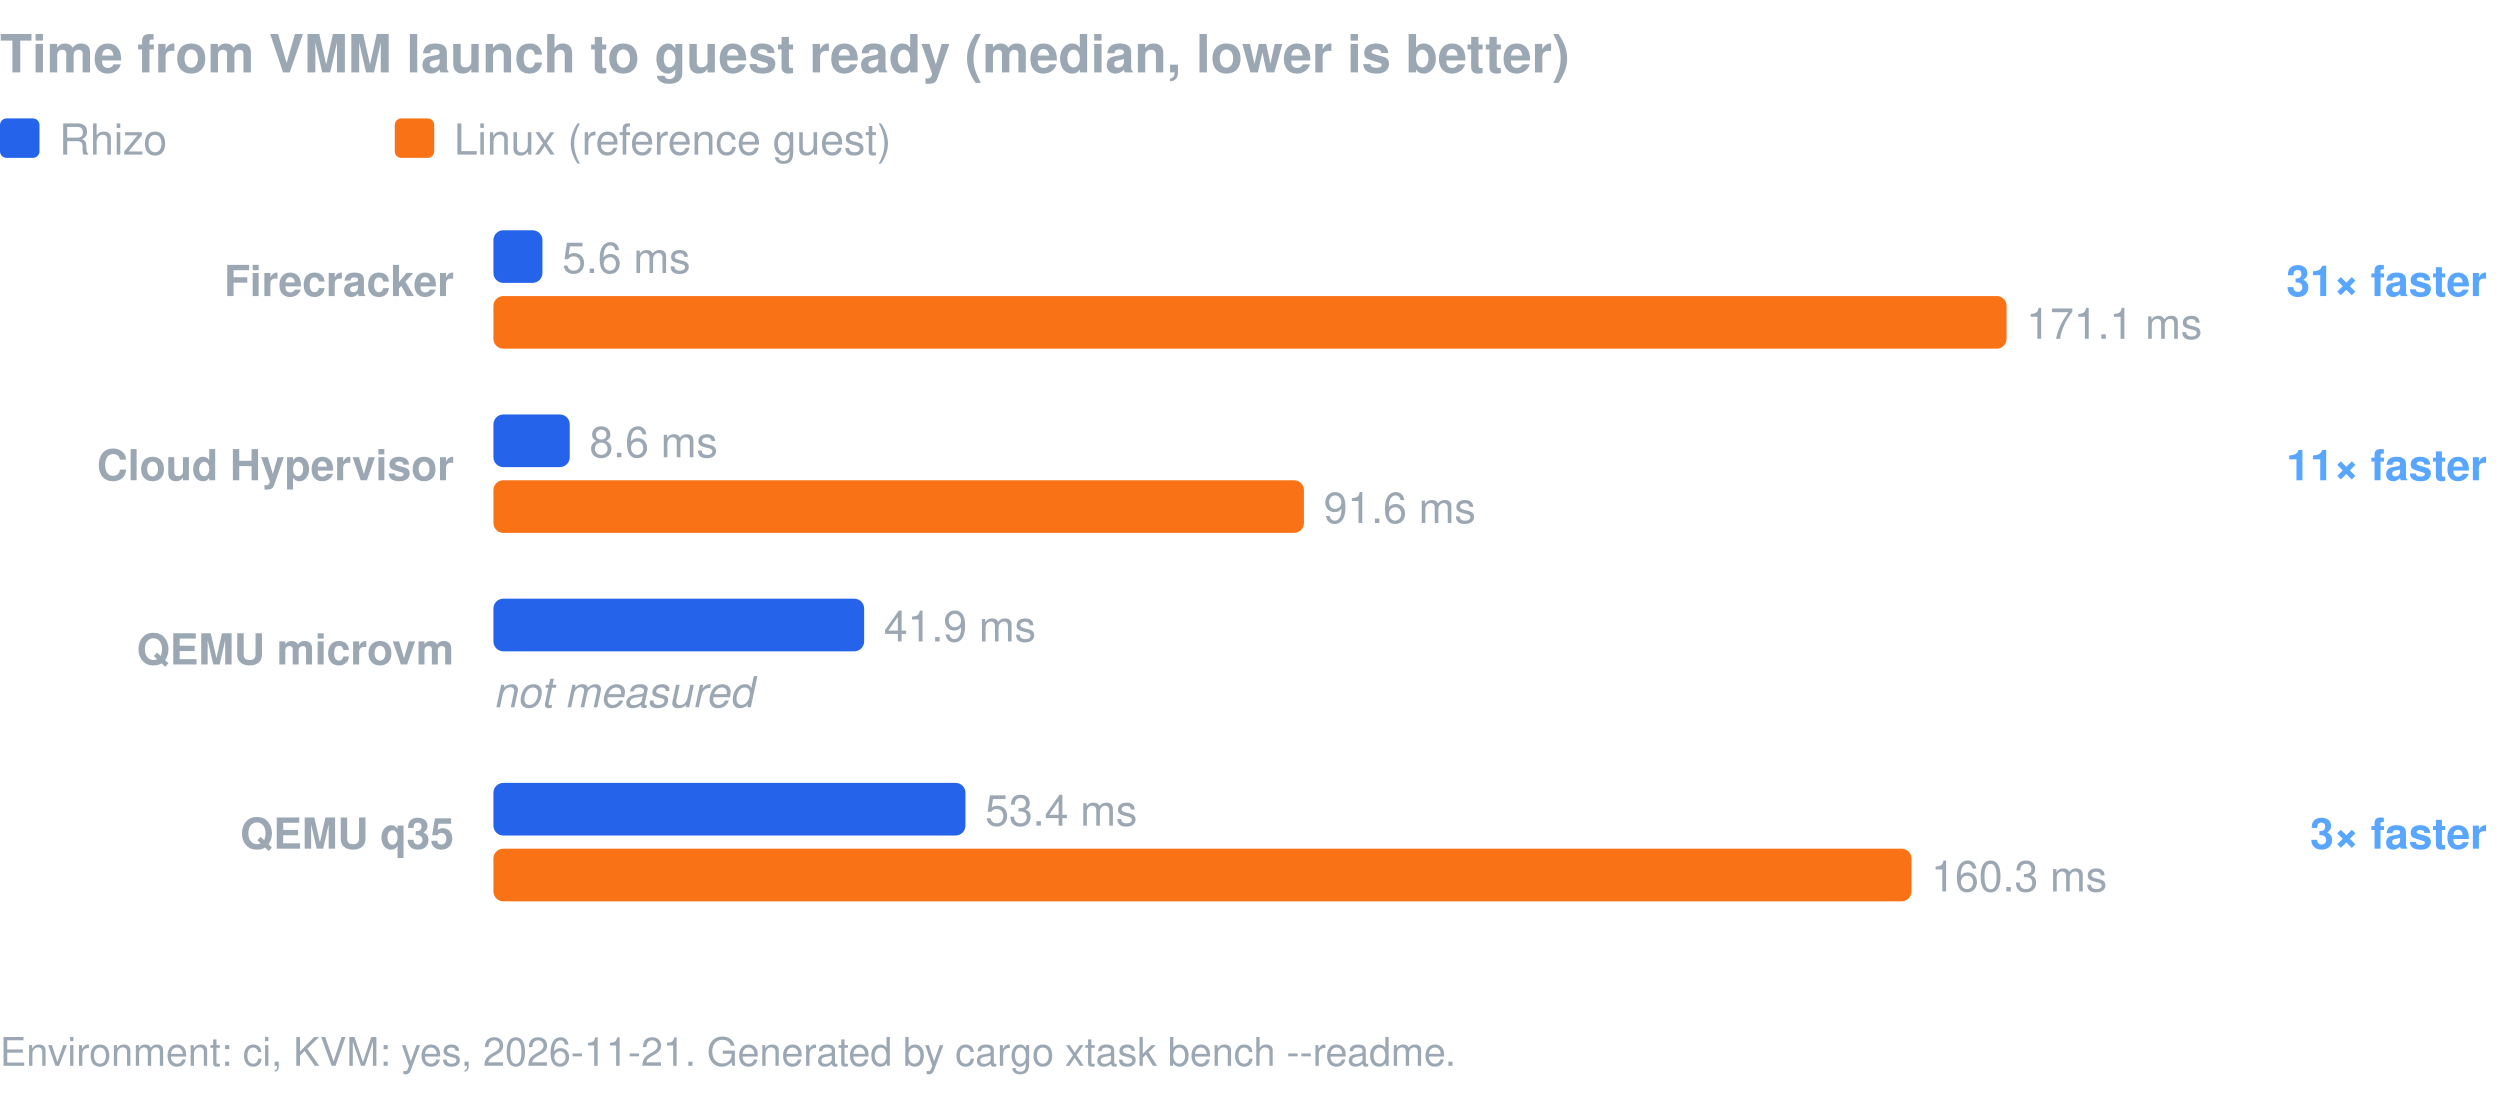
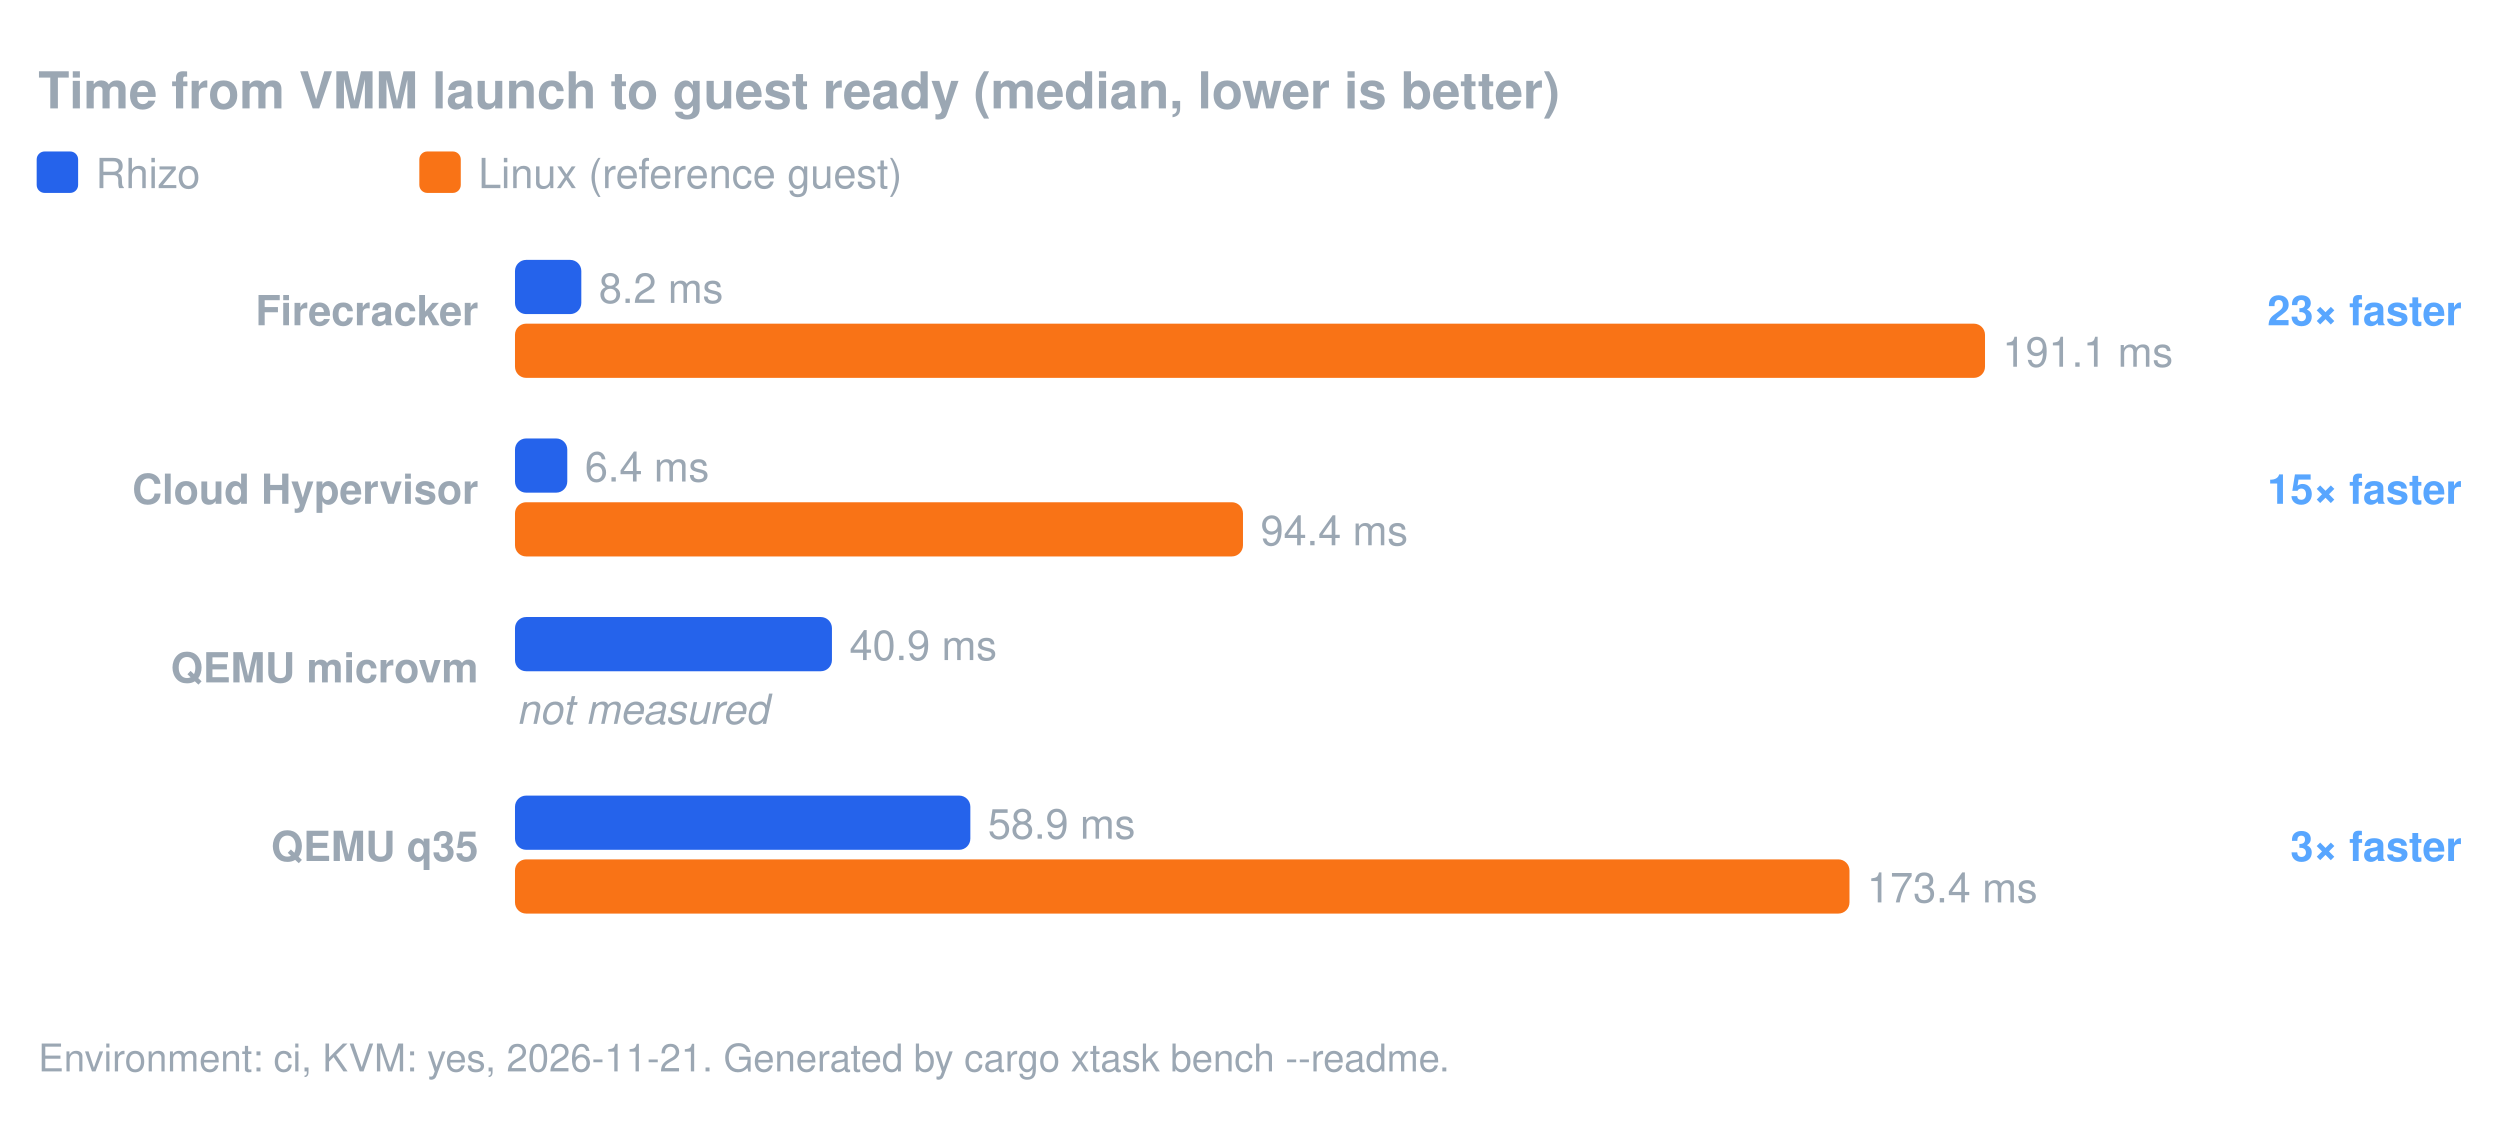
- <svg xmlns="http://www.w3.org/2000/svg" width="760" height="334" viewBox="0 0 760 334" font-family="-apple-system, Segoe UI, Helvetica, Arial, sans-serif" font-size="13" fill="#9ba7b3">
-   <text x="0" y="22" font-size="16" font-weight="600">Time from VMM launch to guest ready (median, lower is better)</text>
-   <rect x="0" y="36" width="12" height="12" rx="2" fill="#2563eb" />
-   <text x="18" y="47">Rhizo</text>
-   <rect x="120" y="36" width="12" height="12" rx="2" fill="#f97316" />
-   <text x="138" y="47">Linux (reference guest)</text>
-   <text x="138" y="90" text-anchor="end" font-weight="600">Firecracker</text>
-   <rect x="150" y="70" width="14.9" height="16" rx="3" fill="#2563eb" />
-   <text x="170.9" y="83.0">5.6 ms</text>
-   <rect x="150" y="90" width="460.0" height="16" rx="3" fill="#f97316" />
-   <text x="616.0" y="103.0">171.1 ms</text>
-   <text x="756" y="90" text-anchor="end" font-weight="600" fill="#58a6ff">31× faster</text>
-   <text x="138" y="146" text-anchor="end" font-weight="600">Cloud Hypervisor</text>
-   <rect x="150" y="126" width="23.2" height="16" rx="3" fill="#2563eb" />
-   <text x="179.2" y="139.0">8.6 ms</text>
-   <rect x="150" y="146" width="246.4" height="16" rx="3" fill="#f97316" />
-   <text x="402.4" y="159.0">91.6 ms</text>
-   <text x="756" y="146" text-anchor="end" font-weight="600" fill="#58a6ff">11× faster</text>
-   <text x="138" y="202" text-anchor="end" font-weight="600">QEMU microvm</text>
-   <rect x="150" y="182" width="112.7" height="16" rx="3" fill="#2563eb" />
-   <text x="268.7" y="195.0">41.9 ms</text>
-   <text x="150" y="215.0" font-style="italic">not measured</text>
-   <text x="138" y="258" text-anchor="end" font-weight="600">QEMU q35</text>
-   <rect x="150" y="238" width="143.5" height="16" rx="3" fill="#2563eb" />
-   <text x="299.5" y="251.0">53.4 ms</text>
-   <rect x="150" y="258" width="431.1" height="16" rx="3" fill="#f97316" />
-   <text x="587.1" y="271.0">160.3 ms</text>
-   <text x="756" y="258" text-anchor="end" font-weight="600" fill="#58a6ff">3× faster</text>
-   <text x="0" y="324" font-size="12">Environment: ci, KVM: yes, 2026-11-21. Generated by cargo xtask bench --readme.</text>
+ <svg xmlns="http://www.w3.org/2000/svg" width="784" height="358" viewBox="0 0 784 358" role="img" font-family="-apple-system, Segoe UI, Helvetica, Arial, sans-serif" font-size="13" fill="#9ba7b3">
+   <text x="12" y="34" font-size="16" font-weight="600">Time from VMM launch to guest ready (median, lower is better)</text>
+   <rect x="12" y="48" width="12" height="12" rx="2" fill="#2563eb" stroke="#2563eb" />
+   <text x="30" y="59">Rhizo</text>
+   <rect x="132" y="48" width="12" height="12" rx="2" fill="#f97316" stroke="#f97316" />
+   <text x="150" y="59">Linux (reference guest)</text>
+   <text x="150" y="102" text-anchor="end" font-weight="600">Firecracker</text>
+   <rect x="162" y="82" width="19.8" height="16" rx="3" fill="#2563eb" stroke="#2563eb" />
+   <text x="187.8" y="95.0">8.2 ms</text>
+   <rect x="162" y="102" width="460.0" height="16" rx="3" fill="#f97316" stroke="#f97316" />
+   <text x="628.0" y="115.0">191.1 ms</text>
+   <text x="772" y="102" text-anchor="end" font-weight="600" fill="#58a6ff">23× faster</text>
+   <text x="150" y="158" text-anchor="end" font-weight="600">Cloud Hypervisor</text>
+   <rect x="162" y="138" width="15.4" height="16" rx="3" fill="#2563eb" stroke="#2563eb" />
+   <text x="183.4" y="151.0">6.4 ms</text>
+   <rect x="162" y="158" width="227.3" height="16" rx="3" fill="#f97316" stroke="#f97316" />
+   <text x="395.3" y="171.0">94.4 ms</text>
+   <text x="772" y="158" text-anchor="end" font-weight="600" fill="#58a6ff">15× faster</text>
+   <text x="150" y="214" text-anchor="end" font-weight="600">QEMU microvm</text>
+   <rect x="162" y="194" width="98.4" height="16" rx="3" fill="#2563eb" stroke="#2563eb" />
+   <text x="266.4" y="207.0">40.9 ms</text>
+   <text x="162" y="227.0" font-style="italic">not measured</text>
+   <text x="150" y="270" text-anchor="end" font-weight="600">QEMU q35</text>
+   <rect x="162" y="250" width="141.8" height="16" rx="3" fill="#2563eb" stroke="#2563eb" />
+   <text x="309.8" y="263.0">58.9 ms</text>
+   <rect x="162" y="270" width="417.5" height="16" rx="3" fill="#f97316" stroke="#f97316" />
+   <text x="585.5" y="283.0">173.4 ms</text>
+   <text x="772" y="270" text-anchor="end" font-weight="600" fill="#58a6ff">3× faster</text>
+   <text x="12" y="336" font-size="12">Environment: ci, KVM: yes, 2026-11-21. Generated by cargo xtask bench --readme.</text>
</svg>
